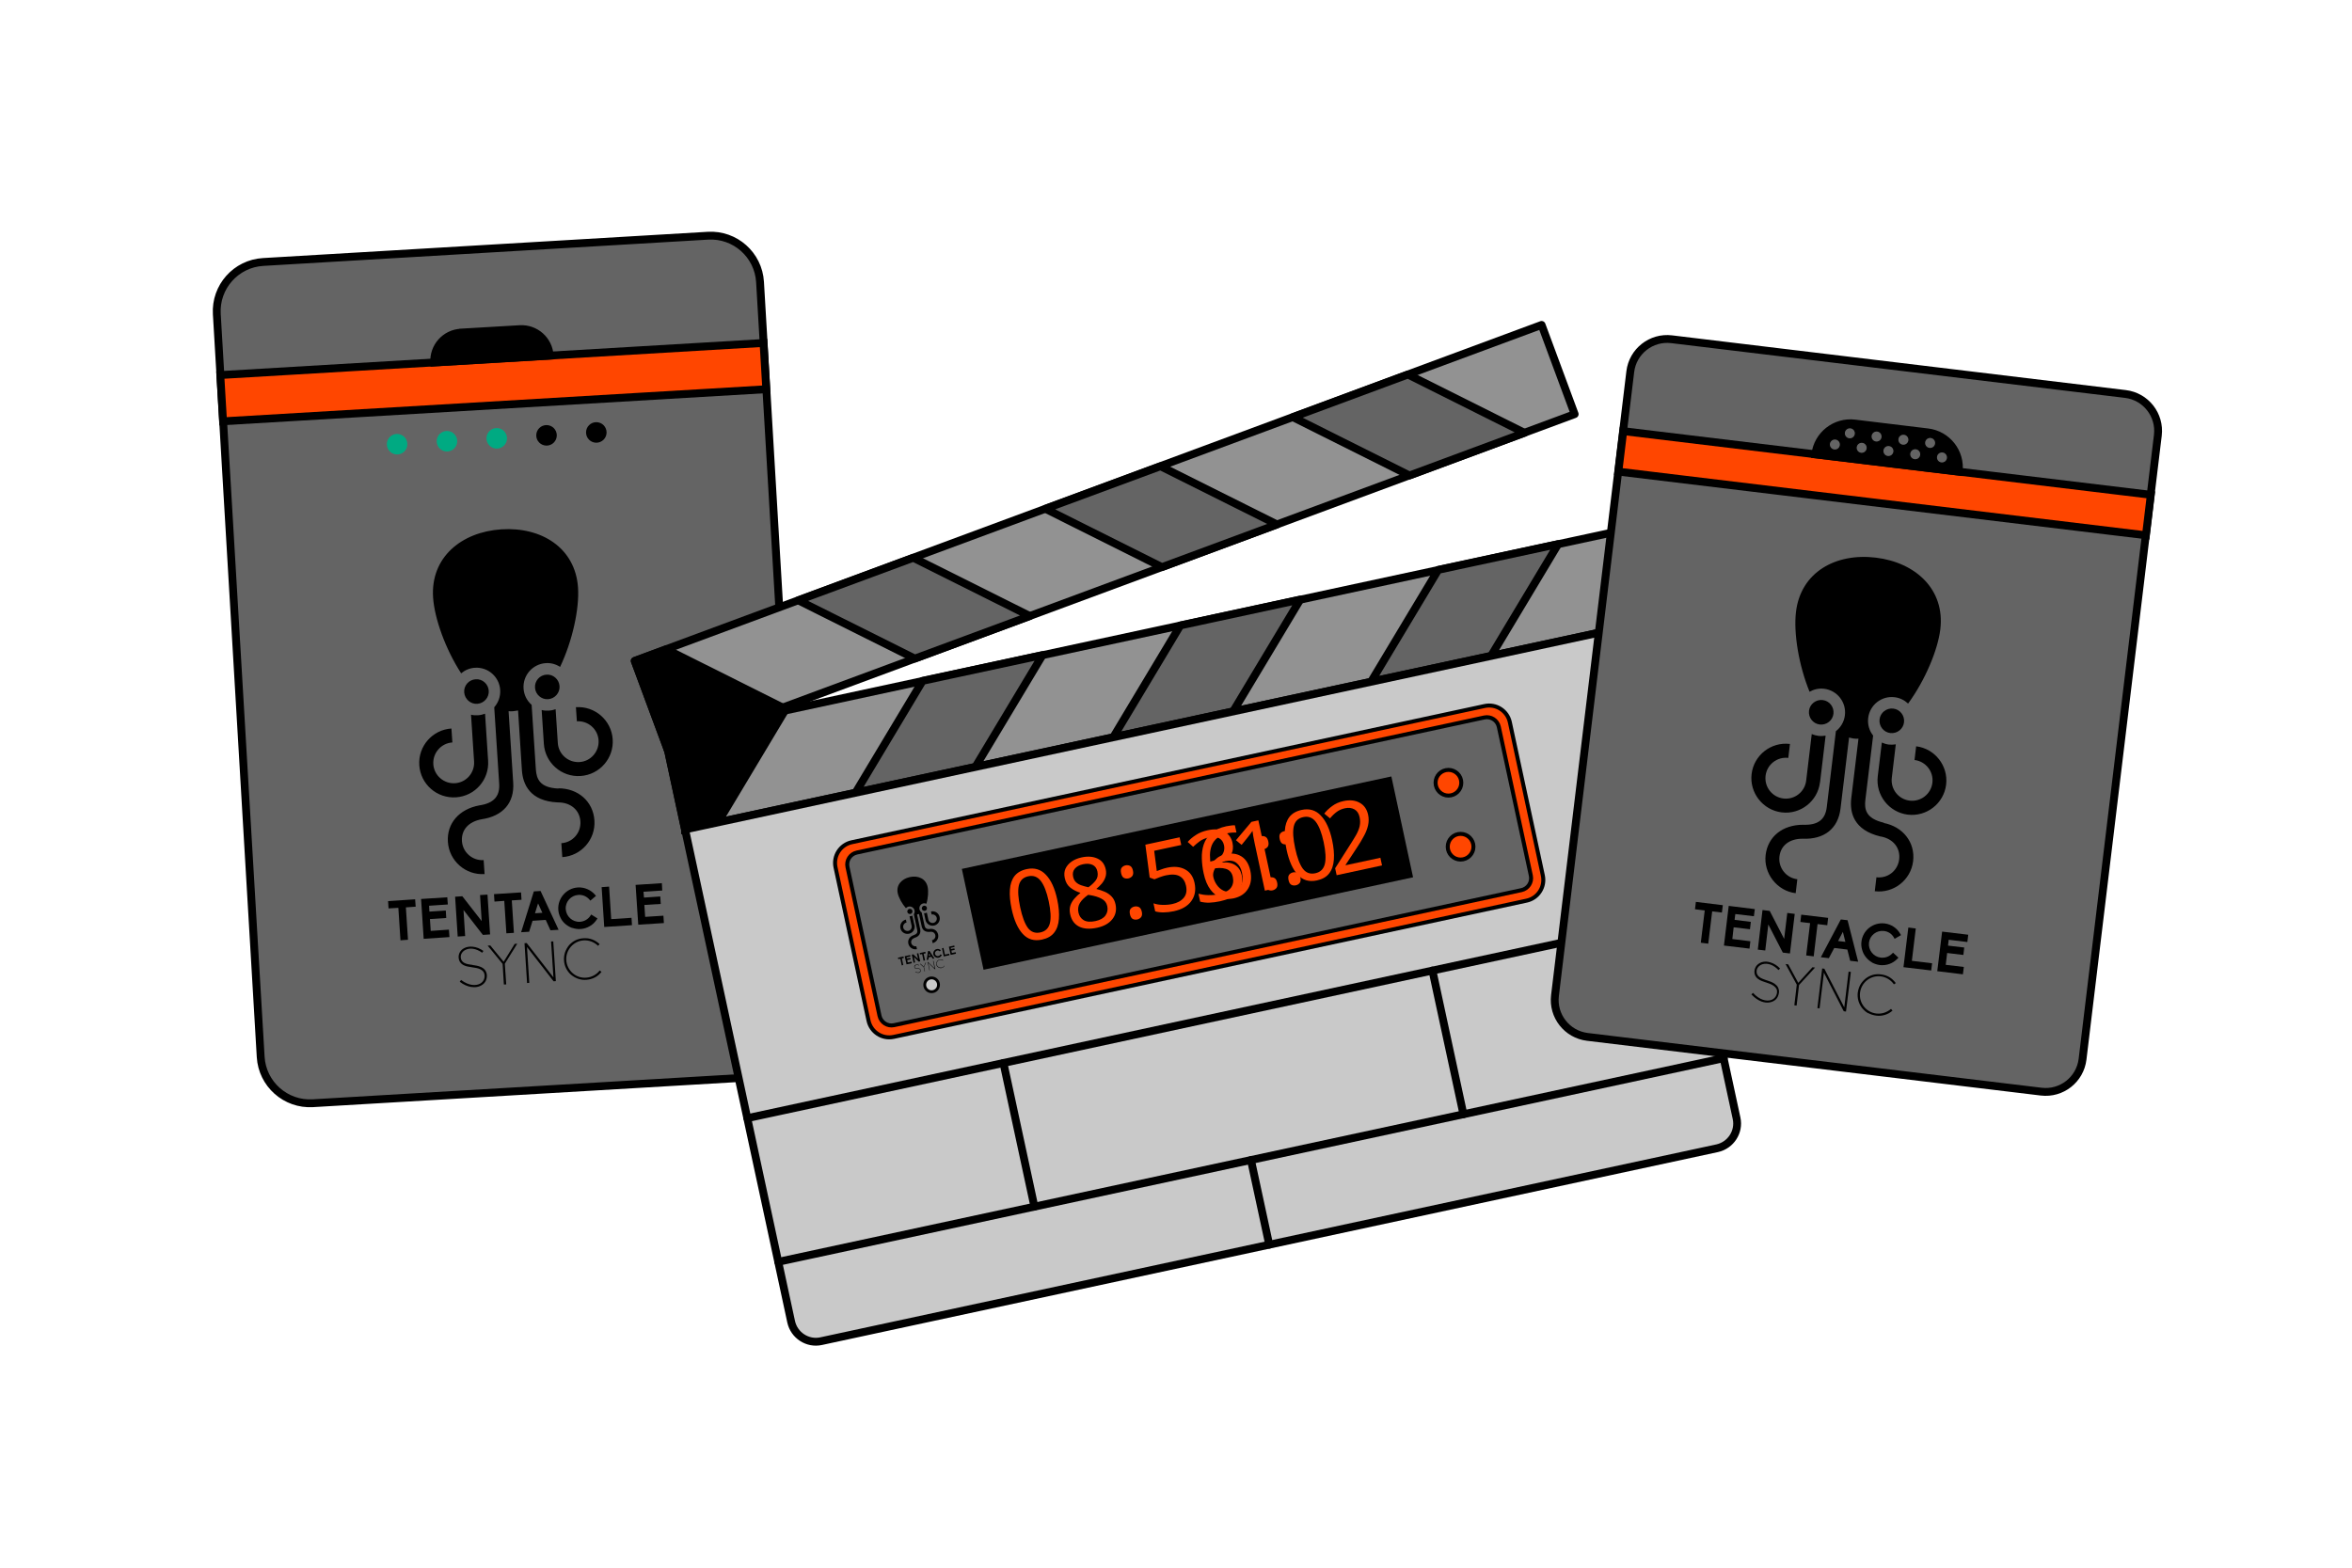
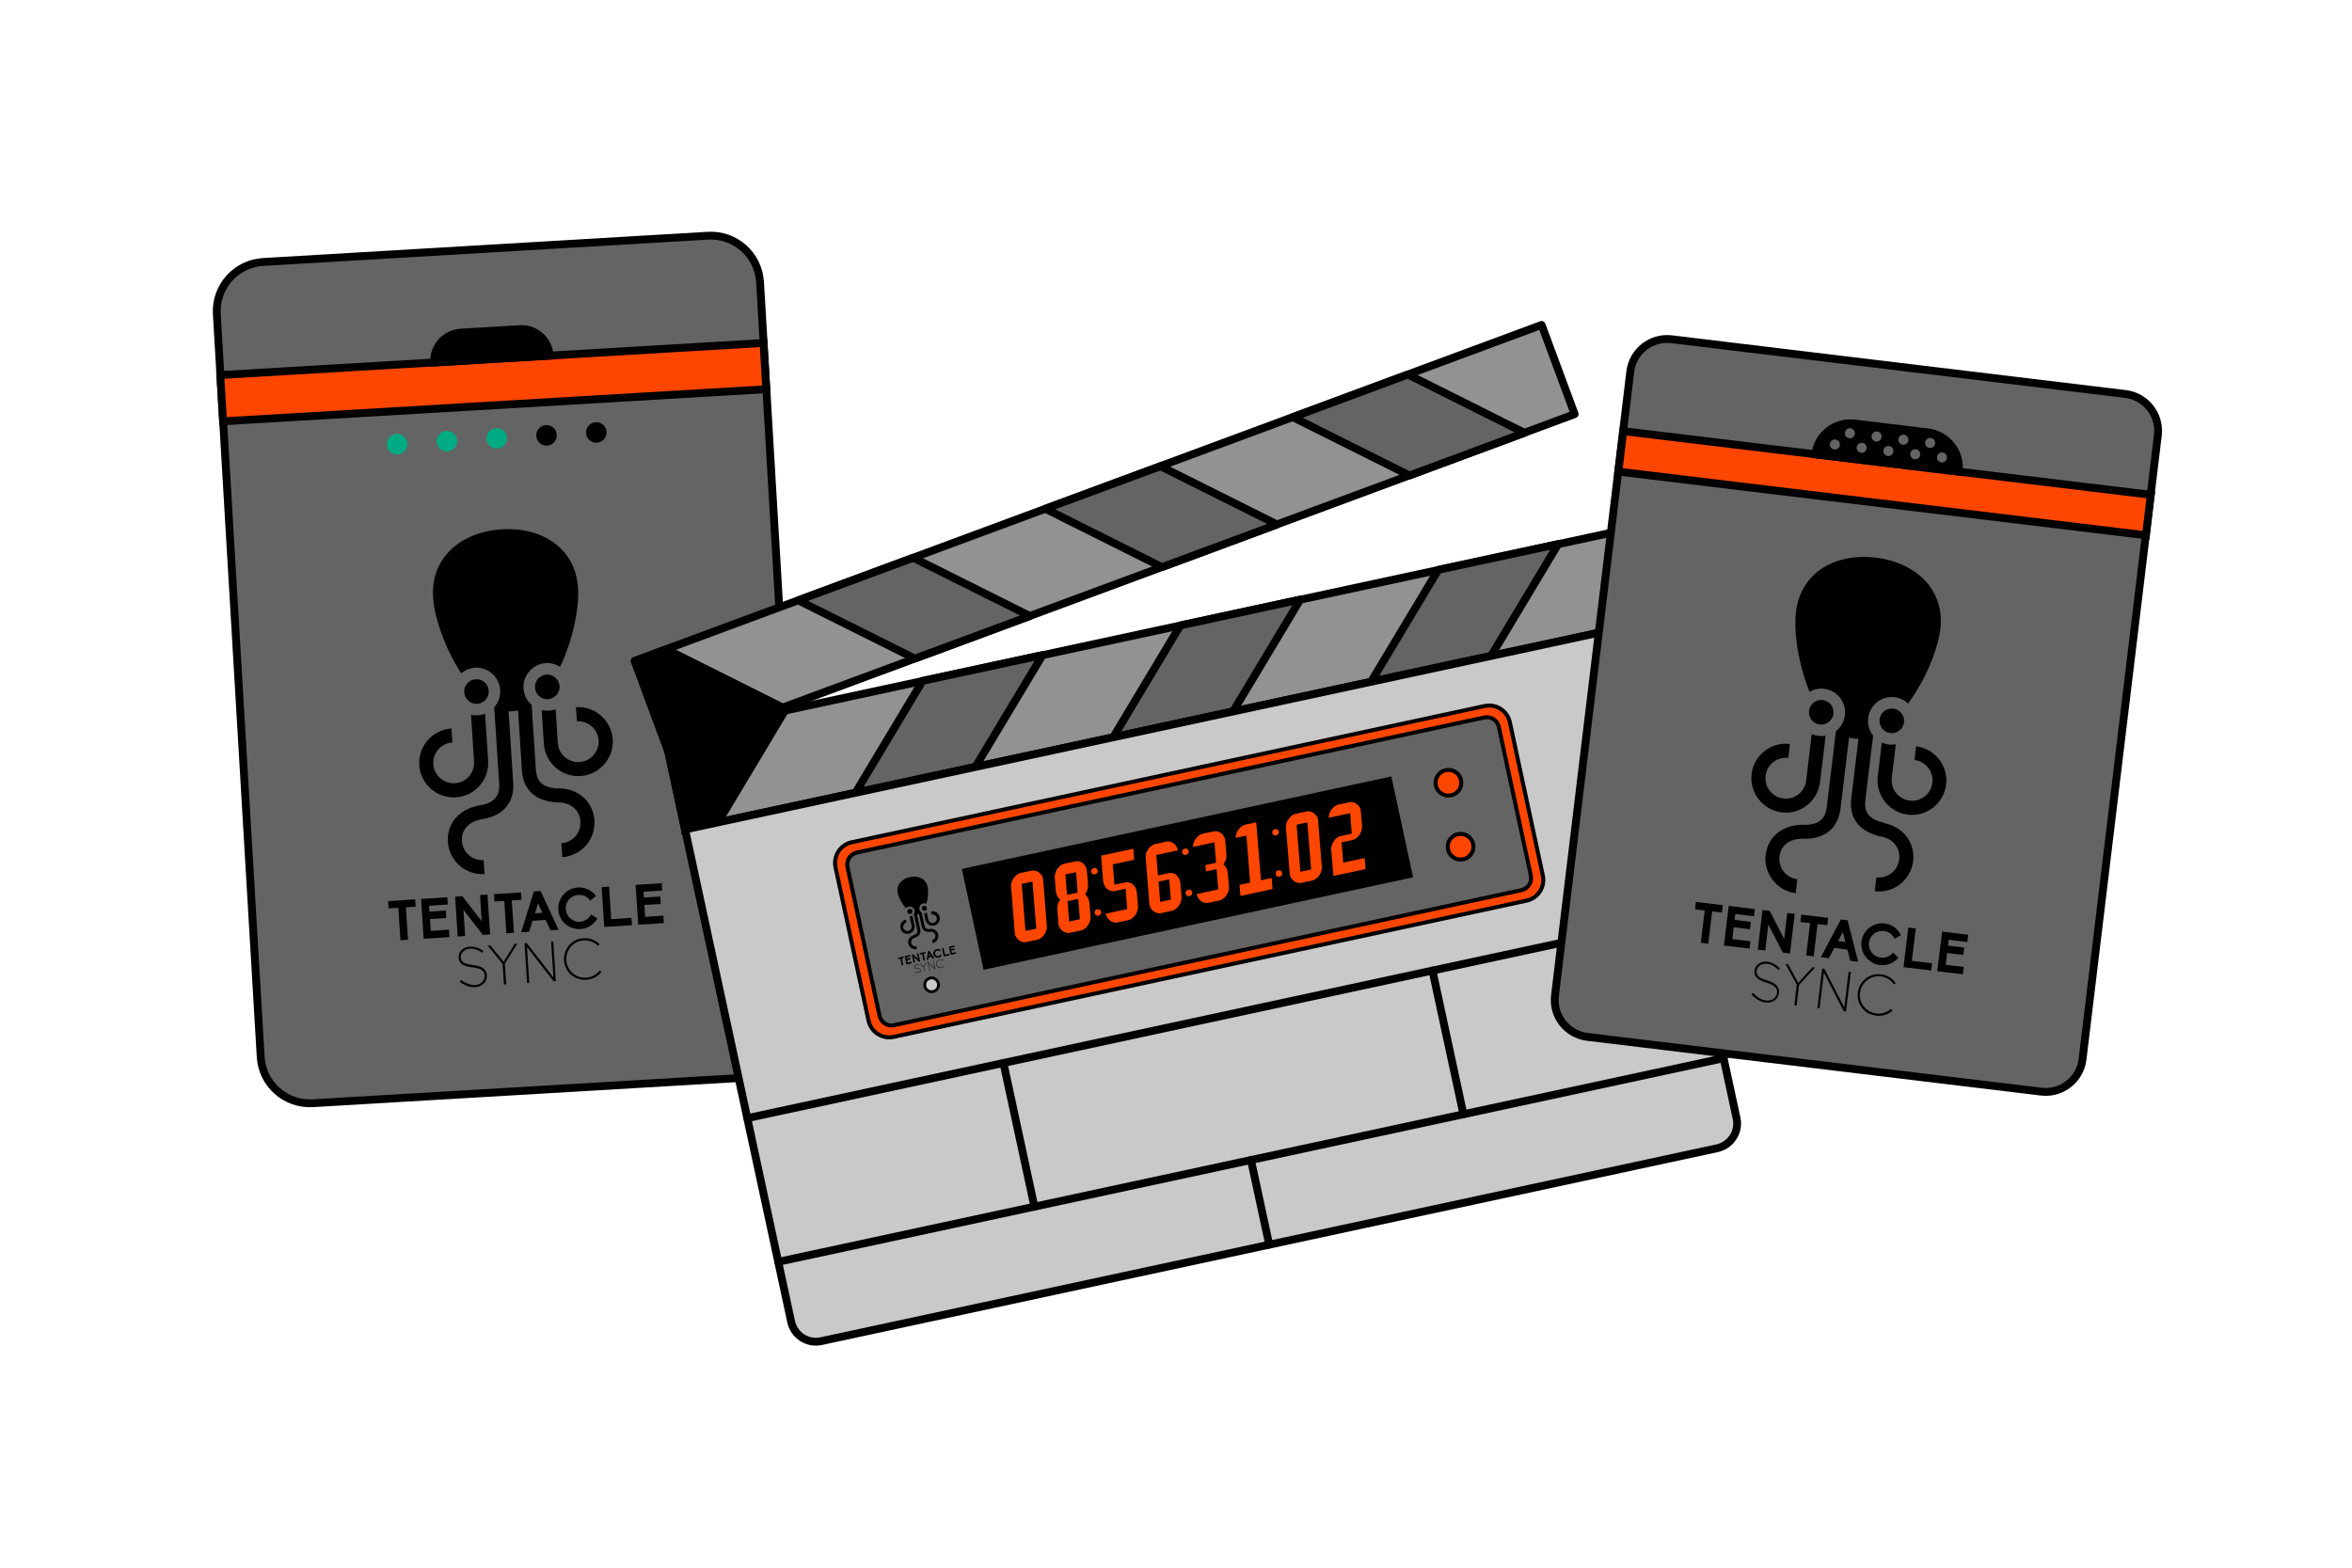
<svg xmlns="http://www.w3.org/2000/svg" id="Devices" width="300" height="200" viewBox="0 0 300 200">
  <defs>
    <style>
      .cls-1 {
        stroke-width: .16px;
      }

      .cls-1, .cls-2, .cls-3, .cls-4, .cls-5, .cls-6, .cls-7, .cls-8, .cls-9, .cls-10, .cls-11, .cls-12, .cls-13, .cls-14, .cls-15, .cls-16, .cls-17 {
        stroke: #000;
      }

      .cls-1, .cls-2, .cls-8, .cls-15 {
        stroke-miterlimit: 10;
      }

      .cls-1, .cls-3, .cls-4, .cls-5, .cls-6 {
        fill: #646464;
      }

      .cls-2 {
        stroke-width: .36px;
      }

      .cls-2, .cls-15 {
        fill: #c9c9c9;
      }

      .cls-3, .cls-9, .cls-14, .cls-16, .cls-17 {
        stroke-linecap: round;
        stroke-linejoin: round;
      }

      .cls-4, .cls-7 {
        stroke-miterlimit: 10;
        stroke-width: .51px;
      }

      .cls-5, .cls-11, .cls-12 {
        stroke-miterlimit: 10;
        stroke-width: 1px;
      }

      .cls-6, .cls-10, .cls-13 {
        stroke-miterlimit: 10;
        stroke-width: 1px;
      }

-       .cls-18, .cls-7, .cls-8, .cls-10, .cls-11, .cls-19 {
+       .cls-7, .cls-8, .cls-10, .cls-11, .cls-18 {
        fill: #ff4600;
-       }
- 
-       .cls-18, .cls-20, .cls-19 {
-         isolation: isolate;
-       }
- 
-       .cls-18, .cls-19 {
-         font-family: Tentacle-Mono, Tentacle;
-         font-size: 12.51px;
      }

      .cls-8 {
        stroke-width: .51px;
      }

      .cls-9 {
        fill: none;
      }

      .cls-19 {
-         letter-spacing: .03em;
-       }
- 
-       .cls-21 {
+         isolation: isolate;
+       }
+ 
+       .cls-20 {
        fill: #00aa82;
      }

      .cls-16 {
        stroke-width: 1px;
      }

      .cls-16, .cls-17 {
        fill: #929292;
      }

      .cls-17 {
        stroke-width: 1px;
      }
    </style>
  </defs>
  <g>
    <g>
      <rect class="cls-6" x="30.39" y="31.65" width="69.41" height="107.51" rx="6.29" ry="6.29" transform="translate(-4.92 3.99) rotate(-3.38)" />
      <rect class="cls-10" x="28.22" y="45.8" width="69.41" height="5.91" transform="translate(-2.77 3.79) rotate(-3.38)" />
      <path class="cls-13" d="M58.79,42.43l7.51-.44c1.99-.12,3.7,1.4,3.81,3.39l-14.72.87c-.12-1.99,1.4-3.7,3.39-3.81h0Z" />
-       <circle class="cls-21" cx="50.65" cy="56.67" r="1.31" />
-       <circle class="cls-21" cx="57.01" cy="56.29" r="1.31" />
-       <circle class="cls-21" cx="63.36" cy="55.92" r="1.31" />
+       <circle class="cls-20" cx="50.65" cy="56.67" r="1.31" />
+       <circle class="cls-20" cx="57.01" cy="56.29" r="1.31" />
+       <circle class="cls-20" cx="63.36" cy="55.92" r="1.31" />
      <circle cx="69.71" cy="55.54" r="1.31" />
      <circle cx="76.06" cy="55.17" r="1.31" />
    </g>
    <g>
      <polygon points="49.5 114.96 49.56 115.89 50.81 115.82 51.08 119.96 52.04 119.89 51.77 115.76 53.02 115.67 52.95 114.73 49.5 114.96" />
      <polygon points="54.04 119.77 53.71 114.69 57.05 114.47 57.12 115.39 54.73 115.55 54.77 116.3 56.86 116.16 56.92 117.11 54.84 117.25 54.94 118.76 57.26 118.6 57.33 119.55 54.04 119.77" />
      <polygon points="61.59 119.27 59.12 116.09 59.33 119.42 58.38 119.48 58.05 114.4 58.97 114.34 61.44 117.51 61.23 114.19 62.18 114.13 62.51 119.21 61.59 119.27" />
      <polygon points="64.59 119.07 64.32 114.93 63.07 115.02 63.01 114.07 66.46 113.85 66.52 114.79 65.28 114.87 65.55 119.01 64.59 119.07" />
      <path d="M69.18,116.45l-.55-1.2-.39,1.26.94-.06ZM70.22,118.7l-.61-1.34-1.68.11-.44,1.4-1.02.06,1.62-5.21.86-.05,2.3,4.95-1.03.06h0Z" />
      <path d="M72.99,118.39c-.32-.12-.62-.29-.88-.51-.27-.23-.48-.5-.62-.81-.16-.32-.26-.66-.28-1.02-.09-1.46,1.03-2.74,2.49-2.83.41-.03.83.05,1.21.21.38.16.72.41.99.72l.12.14-.72.61-.12-.14c-.35-.41-.87-.63-1.42-.59-.94.06-1.67.88-1.6,1.82s.88,1.67,1.82,1.61c.54-.04,1.03-.32,1.33-.78l.1-.15.8.5-.1.15c-.23.35-.52.64-.89.84-.35.21-.75.33-1.16.36-.36.03-.71-.03-1.05-.14" />
      <polygon points="77.07 118.26 76.74 113.18 77.69 113.11 77.96 117.26 80.55 117.09 80.61 118.03 77.07 118.26" />
      <polygon points="81.07 112.89 81.41 117.97 84.68 117.76 84.62 116.82 82.29 116.97 82.19 115.45 84.28 115.32 84.22 114.37 82.14 114.51 82.08 113.76 84.47 113.61 84.42 112.67 81.07 112.89" />
      <path d="M60.12,125.92c-.49-.08-1.01-.3-1.48-.67l.17-.23c1.01.76,1.89.75,2.41.48.41-.22.62-.61.59-1.08-.02-.35-.2-.6-.56-.77-.31-.15-.67-.19-.87-.22-.05,0-.09-.02-.13-.02-.05,0-.09-.02-.16-.03-.26-.04-.63-.08-.94-.24-.4-.2-.62-.53-.65-.97-.02-.24.04-.49.16-.7.12-.21.3-.38.53-.5.33-.18.71-.23,1.12-.19.46.05.91.22,1.35.54l-.16.23c-.75-.55-1.57-.68-2.17-.35-.38.21-.59.57-.56.94.05.71.72.86,1.35.94.06,0,.12,0,.16.03.03,0,.07,0,.12.02.22.03.61.08.97.25.2.09.37.22.49.37.14.18.22.39.24.64.02.28-.04.56-.17.8-.13.23-.32.41-.57.54-.22.12-.47.19-.74.21-.16,0-.33,0-.49-.03" />
      <polygon points="65.65 120.42 64.24 122.7 62.54 120.62 62.2 120.64 64.11 122.97 64.27 125.6 64.57 125.59 64.39 122.95 65.98 120.39 65.65 120.42" />
      <polygon points="70.29 120.11 70.59 124.69 67.18 120.31 66.9 120.33 67.23 125.41 67.51 125.39 67.22 120.82 70.61 125.19 70.9 125.17 70.57 120.1 70.29 120.11" />
      <g>
        <path d="M73.72,124.86c-.33-.12-.62-.29-.89-.51-.26-.23-.47-.5-.62-.81-.16-.32-.25-.66-.27-1.03s.03-.71.14-1.04c.12-.32.29-.62.51-.89.24-.26.5-.47.81-.62.32-.16.67-.24,1.03-.26.38-.03.77.02,1.13.16.35.14.65.33.92.59l-.2.21c-.49-.48-1.15-.73-1.83-.69-1.31.08-2.31,1.23-2.22,2.54s1.22,2.32,2.54,2.22c.68-.05,1.31-.38,1.72-.92l.23.18c-.23.29-.51.53-.83.7-.34.18-.71.28-1.1.31-.36.03-.71-.02-1.04-.13" />
        <path d="M62.26,97.04l-.39-5.99c-.28.11-.59.18-.91.2-.3.02-.59,0-.88-.07l.39,5.97c.09,1.44-1,2.68-2.43,2.77s-2.68-1-2.77-2.43,1-2.68,2.43-2.77l-.12-1.78c-2.42.16-4.26,2.25-4.1,4.68s2.25,4.26,4.68,4.1,4.26-2.25,4.1-4.68h0Z" />
        <g>
          <path d="M71.21,100.6c-2.38-.11-2.77-1.24-2.86-2.43l-.54-8.25c-.59-.51-.98-1.25-1.03-2.09-.11-1.67,1.16-3.12,2.83-3.23.67-.05,1.31.14,1.83.48,1.59-3.34,2.46-7.41,2.29-10.08-.33-5.11-4.67-7.8-9.77-7.47s-9.05,3.57-8.72,8.68c.17,2.66,1.57,6.59,3.58,9.69.48-.4,1.08-.67,1.76-.71,1.67-.11,3.11,1.16,3.22,2.83.05.84-.24,1.62-.76,2.21l.63,9.73c.11,1.63-.69,2.52-2.54,2.79-2.58.48-4.16,2.31-4,4.66.16,2.42,2.25,4.26,4.68,4.1l-.12-1.78c-1.44.09-2.68-1-2.77-2.43s.85-2.48,2.51-2.78c2.73-.4,4.2-2.11,4.03-4.67l-.59-9.12c.2.02.4.03.61,0s.4-.05.6-.09l.49,7.63c.12,1.78,1.01,3.94,4.58,4.1h.05c1.59,0,2.74.97,2.83,2.43s-1,2.68-2.43,2.77l.12,1.78c2.42-.16,4.26-2.25,4.1-4.68s-2.09-4.1-4.59-4.1v.02Z" />
          <path d="M73.46,90.24l.12,1.78c1.44-.09,2.68,1,2.77,2.43s-1,2.68-2.43,2.77h0c-1.44.09-2.68-1-2.77-2.43l-.28-4.31c-.27.1-.56.16-.86.18-.32.02-.63,0-.92-.08l.28,4.32c.16,2.42,2.25,4.26,4.68,4.1h0c2.42-.16,4.26-2.25,4.1-4.68-.16-2.42-2.25-4.26-4.68-4.1h0Z" />
        </g>
        <path d="M60.67,86.66c-.87.05-1.53.81-1.46,1.67s.81,1.52,1.67,1.46,1.52-.81,1.46-1.67-.81-1.53-1.67-1.46" />
        <path d="M69.7,86.07c-.87.05-1.52.81-1.46,1.67s.81,1.52,1.67,1.46,1.52-.81,1.46-1.67-.81-1.53-1.67-1.46" />
      </g>
    </g>
  </g>
  <g>
    <g>
      <rect class="cls-16" x="84.71" y="80.83" width="123.36" height="12.14" transform="translate(-15.01 32.76) rotate(-12.15)" />
      <polygon class="cls-14" points="91.58 104.91 87.38 105.81 84.83 93.95 100.12 90.65 91.58 104.91" />
      <polygon class="cls-3" points="124.42 97.83 109.13 101.12 117.68 86.86 132.98 83.57 124.42 97.83" />
      <polygon class="cls-3" points="157.29 90.75 142 94.05 150.55 79.79 165.85 76.49 157.29 90.75" />
      <polygon class="cls-3" points="190.19 83.67 174.89 86.96 183.45 72.7 198.75 69.41 190.19 83.67" />
      <g>
        <rect class="cls-17" x="79.23" y="62.5" width="123.36" height="12.14" transform="translate(-15.05 53.23) rotate(-20.33)" />
        <polygon class="cls-14" points="84.98 82.83 80.96 84.32 85.18 95.7 99.85 90.27 84.98 82.83" />
        <polygon class="cls-3" points="116.49 71.16 101.82 76.59 116.69 84.02 131.36 78.59 116.49 71.16" />
        <polygon class="cls-3" points="148.02 59.48 133.34 64.91 148.21 72.35 162.89 66.91 148.02 59.48" />
        <polygon class="cls-3" points="179.58 47.78 164.91 53.22 179.78 60.66 194.45 55.22 179.58 47.78" />
      </g>
      <path class="cls-15" d="M87.38,105.81l13.53,62.81c.38,1.74,2.1,2.86,3.83,2.48l114.28-24.61c1.74-.38,2.86-2.1,2.48-3.83l-13.53-62.81-120.59,25.97h0Z" />
      <line class="cls-9" x1="99.26" y1="160.98" x2="219.86" y2="135" />
      <line class="cls-9" x1="95.32" y1="142.65" x2="215.9" y2="116.67" />
      <line class="cls-9" x1="127.99" y1="135.61" x2="131.94" y2="153.94" />
      <line class="cls-9" x1="182.71" y1="123.82" x2="186.66" y2="142.15" />
      <line class="cls-9" x1="159.56" y1="147.99" x2="161.89" y2="158.79" />
    </g>
    <g>
      <rect class="cls-7" x="107.69" y="98.48" width="87.98" height="25.4" rx="2.7" ry="2.7" transform="translate(-20 34.41) rotate(-12.15)" />
      <rect class="cls-4" x="109.19" y="99.9" width="84.98" height="22.53" rx="1.56" ry="1.56" transform="translate(-20 34.41) rotate(-12.15)" />
      <rect x="123.44" y="104.81" width="56.04" height="13.16" transform="translate(-20.05 34.37) rotate(-12.15)" />
      <g>
        <circle class="cls-8" cx="184.75" cy="99.86" r="1.64" />
        <circle class="cls-8" cx="186.3" cy="108.02" r="1.64" />
      </g>
      <circle class="cls-2" cx="118.83" cy="125.64" r=".88" />
      <g>
        <g>
          <g>
            <path d="M114.53,122.17l.05.19.26-.05.18.85.19-.05-.18-.85.26-.05-.05-.19-.71.16h0Z" />
            <path d="M116.13,122.03l-.04-.19-.69.15.23,1.04.68-.15-.05-.19-.48.1-.06-.31.43-.09-.05-.19-.43.09-.04-.16.49-.11h0Z" />
            <path d="M116.95,121.65l.15.69-.61-.59-.19.04.23,1.04.19-.05-.15-.69.61.59.19-.04-.23-1.04-.19.05Z" />
            <path d="M117.31,121.58l.05.19.26-.05.18.85.19-.05-.18-.85.26-.05-.05-.19-.71.16h0Z" />
            <path d="M118.54,121.31l-.17.04-.17,1.13.21-.05.05-.3.35-.07.16.26.21-.05-.63-.96h0ZM118.47,121.92l.05-.27.16.23-.19.05h0Z" />
            <path d="M119.95,121.77c-.05.1-.14.17-.26.2-.19.05-.38-.08-.43-.27s.08-.38.27-.43c.11-.03.23,0,.31.08l.03.03.13-.15-.03-.03c-.06-.05-.15-.1-.23-.12s-.17-.03-.26,0c-.3.06-.49.37-.43.67.02.07.05.15.09.2.04.06.09.11.16.15s.13.06.2.08c.07,0,.15,0,.22,0,.08-.02.16-.05.23-.11.06-.05.12-.12.16-.2l.02-.04-.18-.08-.02.04.02-.02Z" />
            <path d="M120.52,121.78l-.18-.85-.19.05.23,1.04.73-.16-.05-.19-.53.12h0Z" />
            <path d="M121.76,120.82l-.04-.19-.69.15.23,1.04.68-.15-.05-.19-.48.1-.06-.31.43-.09-.05-.19-.43.09-.04-.16.49-.11h0Z" />
            <path d="M117.37,123.62s-.06-.05-.11-.06c-.08-.03-.16-.02-.21-.02h-.06c-.14,0-.27,0-.31-.16-.02-.07.02-.16.08-.21.12-.09.29-.08.46,0l.03-.05c-.1-.05-.2-.07-.3-.07-.08,0-.16.03-.23.07-.05.04-.07.07-.09.12-.02.05-.03.1,0,.15.02.09.07.16.16.18.07.03.15.02.2.02h.06s.12,0,.19.02c.08.03.13.07.14.15.02.09,0,.18-.09.24-.1.07-.28.1-.51-.03l-.03.05c.11.06.22.09.33.09.04,0,.07,0,.1,0,.05,0,.1-.04.15-.06.05-.04.08-.07.1-.13.02-.05.03-.11,0-.17,0-.05-.04-.09-.07-.13l.02.02Z" />
            <path d="M118.05,122.81l-.22.52-.42-.38-.07.02.47.42.12.54h.05l-.12-.56.26-.58-.06.02Z" />
            <path d="M119.01,122.6l.2.94-.84-.81h-.05l.23,1.06h.05l-.2-.95.84.81h.06l-.23-1.06h-.06Z" />
            <path d="M120.08,123.43c-.27.05-.54-.12-.59-.38s.11-.54.38-.59c.14-.03.28,0,.4.09l.04-.05c-.06-.05-.14-.07-.21-.09-.08-.02-.16-.02-.24,0s-.15.05-.2.08c-.06.05-.11.09-.15.16s-.06.13-.08.2c0,.07,0,.15,0,.22s.05.15.09.2c.05.06.09.11.16.15s.13.06.2.08c.07,0,.15,0,.22,0,.08-.02.16-.05.22-.1.06-.05.11-.1.16-.17l-.05-.03c-.07.13-.19.21-.33.25h0Z" />
          </g>
          <g>
            <path d="M116.64,118.05l-.27-1.24c-.05.03-.12.05-.18.07-.06,0-.13.02-.18,0l.27,1.23c.06.29-.13.59-.42.65s-.59-.13-.65-.42.13-.59.42-.65l-.08-.37c-.49.11-.81.59-.7,1.1s.6.81,1.1.7.81-.6.7-1.1h0Z" />
            <g>
              <path d="M118.6,118.52c-.49.05-.61-.17-.67-.42l-.37-1.69c-.14-.09-.24-.23-.28-.4-.07-.35.15-.69.49-.76.14-.03.27,0,.39.05.23-.74.28-1.62.16-2.16-.23-1.05-1.21-1.47-2.26-1.25-1.05.23-1.78,1.02-1.55,2.07.12.55.53,1.32,1.04,1.9.09-.1.2-.17.34-.2.35-.07.69.15.76.49.04.17,0,.35-.09.49l.43,2c.07.34-.06.54-.44.66-.52.17-.8.6-.69,1.09s.6.81,1.1.7l-.08-.37c-.29.06-.59-.13-.65-.42s.1-.54.44-.66c.56-.16.81-.57.7-1.1l-.4-1.88s.08,0,.13-.02.08-.02.12-.04l.34,1.57c.08.37.33.79,1.08.71h0c.33-.05.59.12.66.42s-.13.59-.42.65l.08.37c.49-.11.81-.6.7-1.1s-.56-.79-1.08-.71h.02Z" />
              <path d="M118.75,116.3l.08.37c.29-.06.59.13.65.42s-.13.59-.42.65h0c-.29.06-.59-.13-.65-.42l-.19-.89c-.05.03-.11.05-.17.06-.06.02-.13.02-.19,0l.19.89c.11.49.6.81,1.1.7h0c.49-.11.81-.6.7-1.1-.11-.49-.6-.81-1.1-.7h0Z" />
            </g>
          </g>
        </g>
        <path d="M115.99,115.95c-.17.04-.29.21-.26.39s.21.29.39.26.29-.21.26-.39-.21-.29-.39-.26Z" />
        <path d="M117.84,115.55c-.17.04-.29.21-.26.39s.21.29.39.26.29-.21.26-.39-.21-.29-.39-.26Z" />
      </g>
-       <g class="cls-20">
-         <text class="cls-18" transform="translate(129.39 120.5) rotate(-12.15)">
-           <tspan x="0" y="0">08:56:</tspan>
-         </text>
-         <text class="cls-18" transform="translate(152.61 115.5) rotate(-12.15)">
-           <tspan x="0" y="0">3</tspan>
-         </text>
-         <text class="cls-18" transform="translate(158.05 114.33) rotate(-12.15)">
-           <tspan x="0" y="0">1</tspan>
-         </text>
-         <text class="cls-19" transform="translate(163.61 113.13) rotate(-12.15)">
-           <tspan x="0" y="0">:</tspan>
-         </text>
-         <text class="cls-18" transform="translate(164.46 112.95) rotate(-12.15)">
-           <tspan x="0" y="0">0</tspan>
-         </text>
-         <text class="cls-18" transform="translate(169.91 111.78) rotate(-12.15)">
-           <tspan x="0" y="0">2</tspan>
-         </text>
+       <g class="cls-19">
+         <g class="cls-19">
+           <path class="cls-18" d="M128.95,113.06c0-.2.04-.43.14-.67.11-.25.26-.46.45-.65s.42-.31.66-.37l1.36-.29c.22-.05.44-.03.65.05.21.08.39.21.54.38.15.17.24.35.28.54.01.06.02.1.02.14l.48,6c.02.2-.03.43-.13.67s-.26.47-.45.66c-.2.19-.42.31-.66.37l-1.37.29c-.24.05-.47.03-.69-.08-.22-.1-.41-.25-.55-.45s-.23-.39-.24-.59l-.48-6ZM130.81,118.76l1.37-.29-.49-6-1.37.29.48,6Z" />
+           <path class="cls-18" d="M134.86,116.06c-.02-.24,0-.47.07-.69.06-.23.16-.43.31-.6-.28-.21-.46-.51-.54-.88-.02-.1-.03-.17-.03-.22l-.14-1.8c0-.2.04-.43.14-.67.1-.25.26-.46.45-.65.2-.19.42-.31.66-.37l1.37-.29c.22-.05.44-.03.64.05.21.08.39.21.53.38.14.17.23.35.28.54.01.06.02.1.02.14l.16,1.8c.02.23,0,.46-.08.69-.07.22-.17.43-.3.62.26.19.44.48.52.86.02.1.03.18.04.24l.14,1.8c.02.2-.03.43-.13.67-.1.25-.26.47-.45.66-.2.19-.42.31-.66.37l-1.37.29c-.24.05-.47.02-.69-.08-.22-.1-.41-.25-.55-.45-.14-.19-.23-.39-.24-.59l-.14-1.8ZM136.1,114.17l1.36-.29-.2-2.61-1.37.29.21,2.6ZM136.37,117.56l1.37-.29-.21-2.59-1.37.29.21,2.59Z" />
+           <path class="cls-18" d="M139.25,110.91c.07-.08.16-.14.27-.16.11-.02.21,0,.3.04.1.05.16.14.18.26.03.13,0,.24-.06.33-.07.09-.16.14-.27.17-.11.02-.21,0-.3-.04-.1-.05-.16-.14-.19-.27-.03-.13,0-.24.06-.32ZM139.68,116.17c.07-.09.15-.14.26-.16.11-.02.22-.01.32.04.1.05.16.14.19.27.03.13,0,.24-.06.33-.07.09-.16.14-.27.17-.11.02-.21,0-.3-.04-.1-.05-.16-.14-.19-.27-.03-.13,0-.24.06-.33Z" />
+           <path class="cls-18" d="M143.78,115.97l-.21-2.59-1.37.29c-.35.08-.66,0-.94-.22-.27-.22-.45-.52-.53-.88-.02-.09-.03-.16-.03-.21l-.25-3.2,4.1-.88.11,1.4-2.73.59.22,2.6,1.36-.29c.34-.07.65,0,.93.2.27.21.45.5.53.87.02.11.04.18.04.24l.14,1.8c.02.2-.03.43-.13.67-.1.25-.26.47-.45.66-.2.19-.42.31-.66.37l-1.37.29c-.24.05-.47.02-.69-.08-.22-.1-.41-.25-.55-.45-.14-.19-.23-.39-.24-.59l2.74-.59Z" />
+           <path class="cls-18" d="M146.12,109.36c0-.2.04-.43.14-.67.11-.24.26-.46.46-.65.2-.19.42-.31.66-.37l1.37-.29c.22-.05.44-.03.65.05.21.08.39.21.53.38.14.17.23.35.27.54.01.06.02.1.02.14l-2.73.59.21,2.6,1.36-.29c.34-.07.65,0,.93.2.27.21.45.5.53.87.02.11.04.18.04.24l.14,1.8c.02.2-.03.43-.13.67-.1.25-.26.47-.45.66-.2.19-.42.31-.66.37l-1.37.29c-.24.05-.47.02-.69-.08-.22-.1-.41-.25-.55-.45-.14-.19-.23-.39-.24-.59l-.48-6ZM147.98,115.06l1.37-.29-.21-2.59-1.37.29.21,2.59Z" />
+           <path class="cls-18" d="M150.86,108.42c.07-.08.16-.14.27-.16.11-.02.21,0,.3.04.1.05.16.14.18.26.03.13,0,.24-.06.33-.07.09-.16.14-.27.17-.11.02-.21,0-.3-.04-.1-.05-.16-.14-.19-.27-.03-.13,0-.24.06-.32ZM151.29,113.67c.07-.09.15-.14.26-.16.11-.02.22-.01.32.04s.16.14.19.27c.03.13,0,.24-.06.33-.07.09-.16.14-.27.17-.11.02-.21,0-.3-.04-.1-.05-.16-.14-.19-.27-.03-.13,0-.24.06-.33Z" />
+         </g>
+         <g class="cls-19">
+           <path class="cls-18" d="M155.39,113.47l-.21-2.59-1.37.29-.06-.81,1.36-.29-.2-2.61-2.74.59c0-.2.04-.43.14-.67.1-.25.26-.46.45-.65.2-.19.42-.31.66-.37l1.37-.29c.22-.05.44-.03.65.05.21.08.39.21.53.38.14.17.23.35.28.54.01.06.02.1.02.14l.16,1.8c.02.23,0,.46-.08.69-.07.22-.17.43-.3.62.26.19.44.48.52.86.02.1.03.18.04.24l.14,1.8c.02.2-.03.43-.13.67-.1.25-.26.47-.45.66-.2.19-.42.31-.66.37l-1.37.29c-.24.05-.47.02-.69-.08-.22-.1-.41-.25-.55-.45-.14-.19-.23-.39-.24-.59l2.74-.59Z" />
+         </g>
+         <g class="cls-19">
+           <path class="cls-18" d="M158.09,112.89l1.37-.29-.48-6-1.37.29c0-.2.04-.43.14-.67.11-.24.26-.46.46-.65.2-.19.42-.31.66-.37l1.36-.29.61,7.39,1.36-.29.12,1.41-4.1.88-.12-1.41Z" />
+         </g>
+         <g class="cls-19">
+           <path class="cls-18" d="M162.35,105.94c.07-.08.16-.14.27-.16.11-.02.21,0,.3.04.1.05.16.14.18.26.03.13,0,.24-.06.33-.07.09-.16.14-.27.17-.11.02-.21,0-.3-.04-.1-.05-.16-.14-.19-.27-.03-.13,0-.24.06-.32ZM162.77,111.19c.07-.09.15-.14.26-.16.11-.02.22-.01.32.04s.16.14.19.27c.03.13,0,.24-.06.33-.07.09-.16.14-.27.17-.11.02-.21,0-.3-.04-.1-.05-.16-.14-.19-.27-.03-.13,0-.24.06-.33Z" />
+         </g>
+         <g class="cls-19">
+           <path class="cls-18" d="M164.02,105.51c0-.2.04-.43.14-.67.1-.24.26-.46.45-.65.2-.19.42-.31.66-.37l1.36-.29c.22-.05.44-.03.65.05.21.08.39.21.54.38.15.17.24.35.28.54.01.06.02.1.02.14l.48,6c.02.2-.03.43-.13.67-.1.25-.26.47-.45.66-.2.19-.42.31-.66.37l-1.37.29c-.24.05-.47.02-.69-.08-.22-.1-.41-.25-.55-.45-.14-.19-.23-.39-.24-.59l-.49-6ZM165.87,111.21l1.37-.29-.49-6-1.37.29.48,6Z" />
+         </g>
+         <g class="cls-19">
+           <path class="cls-18" d="M169.81,108.53c-.03-.29.01-.57.12-.84.11-.27.26-.5.46-.69.2-.19.42-.31.67-.36l1.36-.29-.2-2.61-2.74.59c0-.2.04-.43.14-.67.1-.25.26-.46.45-.65.2-.19.42-.31.66-.37l1.36-.29c.22-.05.44-.03.65.05.21.08.39.21.53.38.15.17.24.35.28.54.01.06.02.1.02.14l.16,1.8c.03.44-.07.84-.31,1.22-.24.38-.55.61-.93.69l-1.37.29.21,2.59,2.73-.59.12,1.41-4.1.88-.27-3.21Z" />
+         </g>
      </g>
    </g>
  </g>
  <g>
    <g>
      <rect class="cls-5" x="191.96" y="57.38" width="89.65" height="67.78" rx="4.74" ry="4.74" transform="translate(117.81 315.42) rotate(-83.12)" />
      <rect class="cls-11" x="237.78" y="27.76" width="5.2" height="67.78" transform="translate(150.38 292.91) rotate(-83.12)" />
      <path class="cls-12" d="M236.56,54.03l9.33,1.13c2.47.3,4.24,2.55,3.94,5.02l-18.28-2.21c.3-2.47,2.55-4.24,5.02-3.94h0Z" />
      <g>
        <circle class="cls-1" cx="234.04" cy="56.71" r=".72" />
        <circle class="cls-1" cx="237.46" cy="57.13" r=".72" />
        <circle class="cls-1" cx="240.87" cy="57.54" r=".72" />
        <circle class="cls-1" cx="244.29" cy="57.95" r=".72" />
        <path class="cls-1" d="M247.7,57.64c.4,0,.72.32.72.72s-.32.72-.72.72-.72-.32-.72-.72.32-.72.72-.72Z" />
      </g>
      <g>
        <circle class="cls-1" cx="235.95" cy="55.28" r=".72" />
        <circle class="cls-1" cx="239.36" cy="55.69" r=".72" />
        <circle class="cls-1" cx="242.78" cy="56.1" r=".72" />
        <circle class="cls-1" cx="246.19" cy="56.51" r=".72" />
      </g>
    </g>
    <g>
      <polygon points="216.31 115.06 216.2 116 217.44 116.15 216.94 120.27 217.89 120.39 218.39 116.27 219.63 116.42 219.75 115.48 216.31 115.06" />
      <polygon points="219.89 120.63 220.5 115.57 223.83 115.98 223.71 116.89 221.34 116.61 221.25 117.35 223.32 117.61 223.21 118.55 221.13 118.3 220.96 119.8 223.26 120.08 223.15 121.02 219.89 120.63" />
      <polygon points="227.4 121.53 225.55 117.94 225.16 121.26 224.21 121.15 224.81 116.1 225.73 116.21 227.57 119.78 227.97 116.47 228.92 116.59 228.31 121.64 227.4 121.53" />
      <polygon points="230.38 121.89 230.88 117.77 229.64 117.62 229.75 116.69 233.18 117.1 233.07 118.04 231.83 117.89 231.34 122.01 230.38 121.89" />
      <path d="M235.38,120.16l-.32-1.28-.61,1.17.93.11ZM235.99,122.57l-.36-1.43-1.67-.2-.69,1.3-1.02-.12,2.55-4.82.86.1,1.35,5.29s-1.03-.12-1.03-.12Z" />
      <path d="M238.76,122.77c-.29-.17-.56-.4-.77-.67-.22-.27-.38-.58-.47-.92-.1-.35-.14-.7-.09-1.05.17-1.46,1.51-2.5,2.97-2.32.41.05.81.2,1.15.43.34.22.63.54.83.9l.1.16-.82.47-.09-.16c-.27-.48-.73-.78-1.28-.84-.93-.11-1.79.56-1.9,1.49s.56,1.8,1.5,1.91c.54.06,1.07-.12,1.45-.51l.12-.12.69.64-.13.13c-.29.3-.63.53-1.03.67-.38.14-.8.18-1.21.14-.36-.05-.7-.16-1.01-.33" />
      <polygon points="242.79 123.39 243.41 118.33 244.36 118.45 243.86 122.58 246.44 122.89 246.33 123.81 242.79 123.39" />
      <polygon points="247.72 118.85 247.1 123.9 250.37 124.3 250.49 123.36 248.18 123.09 248.36 121.58 250.43 121.83 250.54 120.88 248.47 120.64 248.56 119.89 250.94 120.18 251.05 119.25 247.72 118.85" />
      <path d="M224.73,127.79c-.47-.17-.93-.49-1.34-.93l.21-.19c.84.93,1.73,1.09,2.28.92.44-.14.72-.49.78-.95.05-.35-.09-.63-.41-.86-.27-.2-.61-.31-.82-.38-.05-.02-.09-.04-.13-.05-.05-.02-.09-.04-.16-.05-.25-.08-.6-.19-.89-.41-.37-.27-.51-.64-.46-1.07.03-.24.13-.47.29-.66.16-.18.37-.31.61-.4.36-.12.75-.1,1.13.02.45.14.85.38,1.23.78l-.2.2c-.64-.68-1.41-.95-2.07-.74-.4.14-.68.45-.72.82-.08.71.55.98,1.15,1.18.06.02.12.04.16.05.03,0,.07.02.11.04.21.06.59.19.91.42.18.13.32.28.4.45.1.21.15.43.11.68-.04.28-.14.55-.31.75-.16.2-.39.34-.66.42-.24.07-.49.1-.76.06-.16-.02-.32-.06-.49-.12" />
      <polygon points="231.18 123.4 229.37 125.39 228.09 123.03 227.75 122.99 229.18 125.62 228.87 128.25 229.16 128.29 229.47 125.66 231.51 123.44 231.18 123.4" />
      <polygon points="235.79 123.96 235.24 128.52 232.7 123.59 232.42 123.55 231.81 128.61 232.09 128.64 232.64 124.09 235.17 129.01 235.46 129.05 236.08 123.99 235.79 123.96" />
      <g>
        <path d="M238.29,129.27c-.3-.17-.56-.4-.78-.67-.21-.27-.37-.58-.47-.92-.09-.34-.13-.7-.08-1.05s.16-.7.33-1.01c.17-.29.4-.56.67-.78.27-.21.58-.37.92-.47.34-.09.7-.11,1.05-.06.38.05.75.16,1.08.36.31.19.58.45.8.75l-.24.16c-.38-.56-1-.93-1.67-1.02-1.31-.16-2.49.78-2.65,2.09-.16,1.31.77,2.5,2.08,2.65.68.08,1.35-.14,1.87-.59l.19.22c-.28.25-.59.43-.95.54-.37.12-.75.15-1.13.1-.36-.05-.7-.15-1.01-.32" />
        <path d="M232.15,99.8l.71-5.95c-.3.05-.61.07-.92.03-.3-.04-.59-.12-.85-.23l-.71,5.94c-.17,1.43-1.47,2.45-2.9,2.28s-2.45-1.47-2.28-2.9,1.47-2.45,2.9-2.28l.21-1.78c-2.41-.29-4.6,1.43-4.89,3.83s1.43,4.6,3.83,4.9,4.6-1.43,4.89-3.83h0Z" />
        <g>
          <path d="M240.29,104.96c-2.32-.54-2.5-1.72-2.36-2.92l.99-8.2c-.49-.61-.73-1.41-.63-2.24.2-1.67,1.71-2.86,3.38-2.65.67.08,1.25.38,1.71.81,2.18-2.98,3.79-6.83,4.11-9.48.61-5.08-3.15-8.53-8.24-9.14s-9.56,1.84-10.17,6.92c-.32,2.65.33,6.76,1.73,10.19.55-.31,1.19-.46,1.86-.38,1.66.2,2.85,1.71,2.65,3.38-.1.83-.53,1.55-1.15,2.03l-1.16,9.67c-.19,1.62-1.14,2.34-3.01,2.27-2.63,0-4.5,1.5-4.79,3.84s1.43,4.6,3.83,4.89l.21-1.78c-1.43-.17-2.45-1.47-2.28-2.9s1.3-2.28,2.97-2.27c2.75.11,4.51-1.29,4.82-3.84l1.09-9.07c.19.05.39.1.59.13s.4.03.61.02l-.92,7.6c-.21,1.78.27,4.06,3.74,4.88h.04c1.57.29,2.51,1.46,2.33,2.92s-1.47,2.45-2.9,2.28l-.21,1.78c2.41.29,4.6-1.43,4.89-3.83s-1.3-4.41-3.76-4.88h.02Z" />
          <path d="M244.41,95.18l-.21,1.78c1.43.17,2.45,1.47,2.28,2.9s-1.47,2.45-2.9,2.28h0c-1.43-.17-2.45-1.47-2.28-2.9l.51-4.28c-.28.05-.58.05-.88.03-.32-.04-.62-.13-.9-.26l-.52,4.3c-.29,2.41,1.43,4.6,3.83,4.9h0c2.41.29,4.6-1.43,4.89-3.83s-1.43-4.6-3.83-4.89v-.02Z" />
        </g>
        <path d="M232.49,89.31c-.86-.1-1.65.51-1.75,1.37s.51,1.65,1.37,1.75,1.65-.51,1.75-1.37-.51-1.65-1.37-1.75" />
        <path d="M241.49,90.4c-.86-.1-1.65.51-1.75,1.37s.51,1.65,1.37,1.75,1.65-.51,1.75-1.37-.51-1.65-1.37-1.75" />
      </g>
    </g>
  </g>
</svg>
